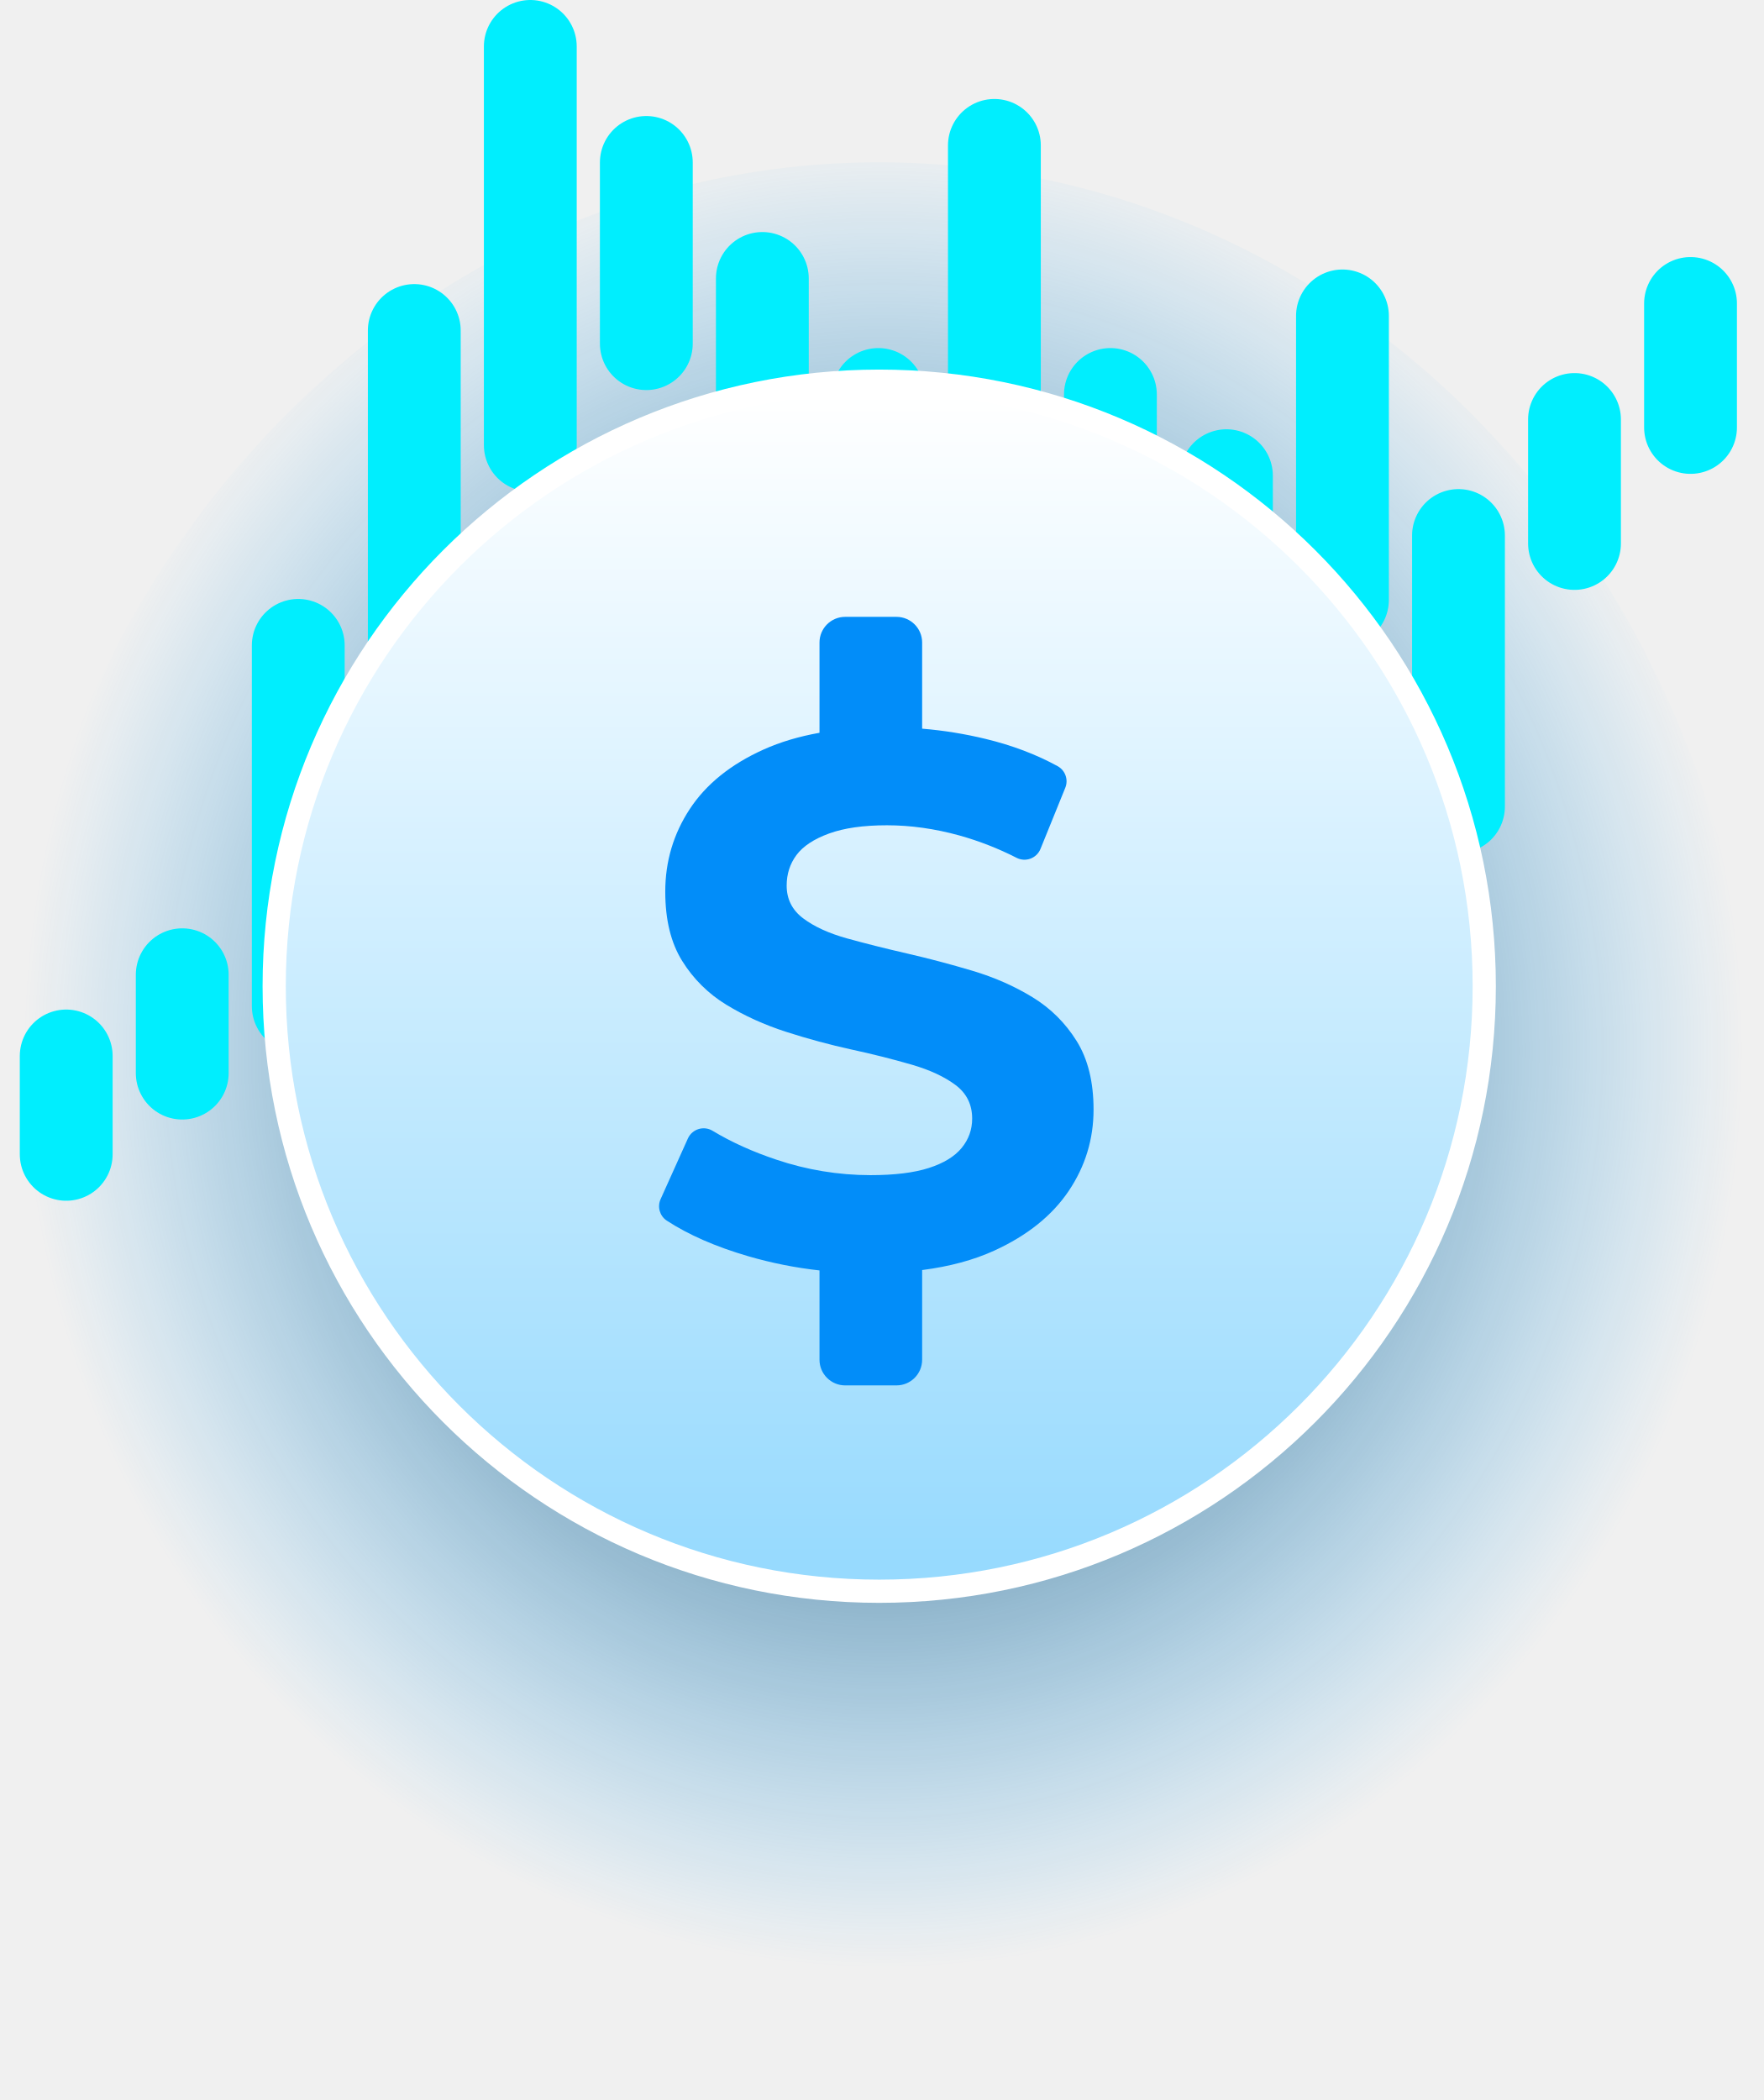
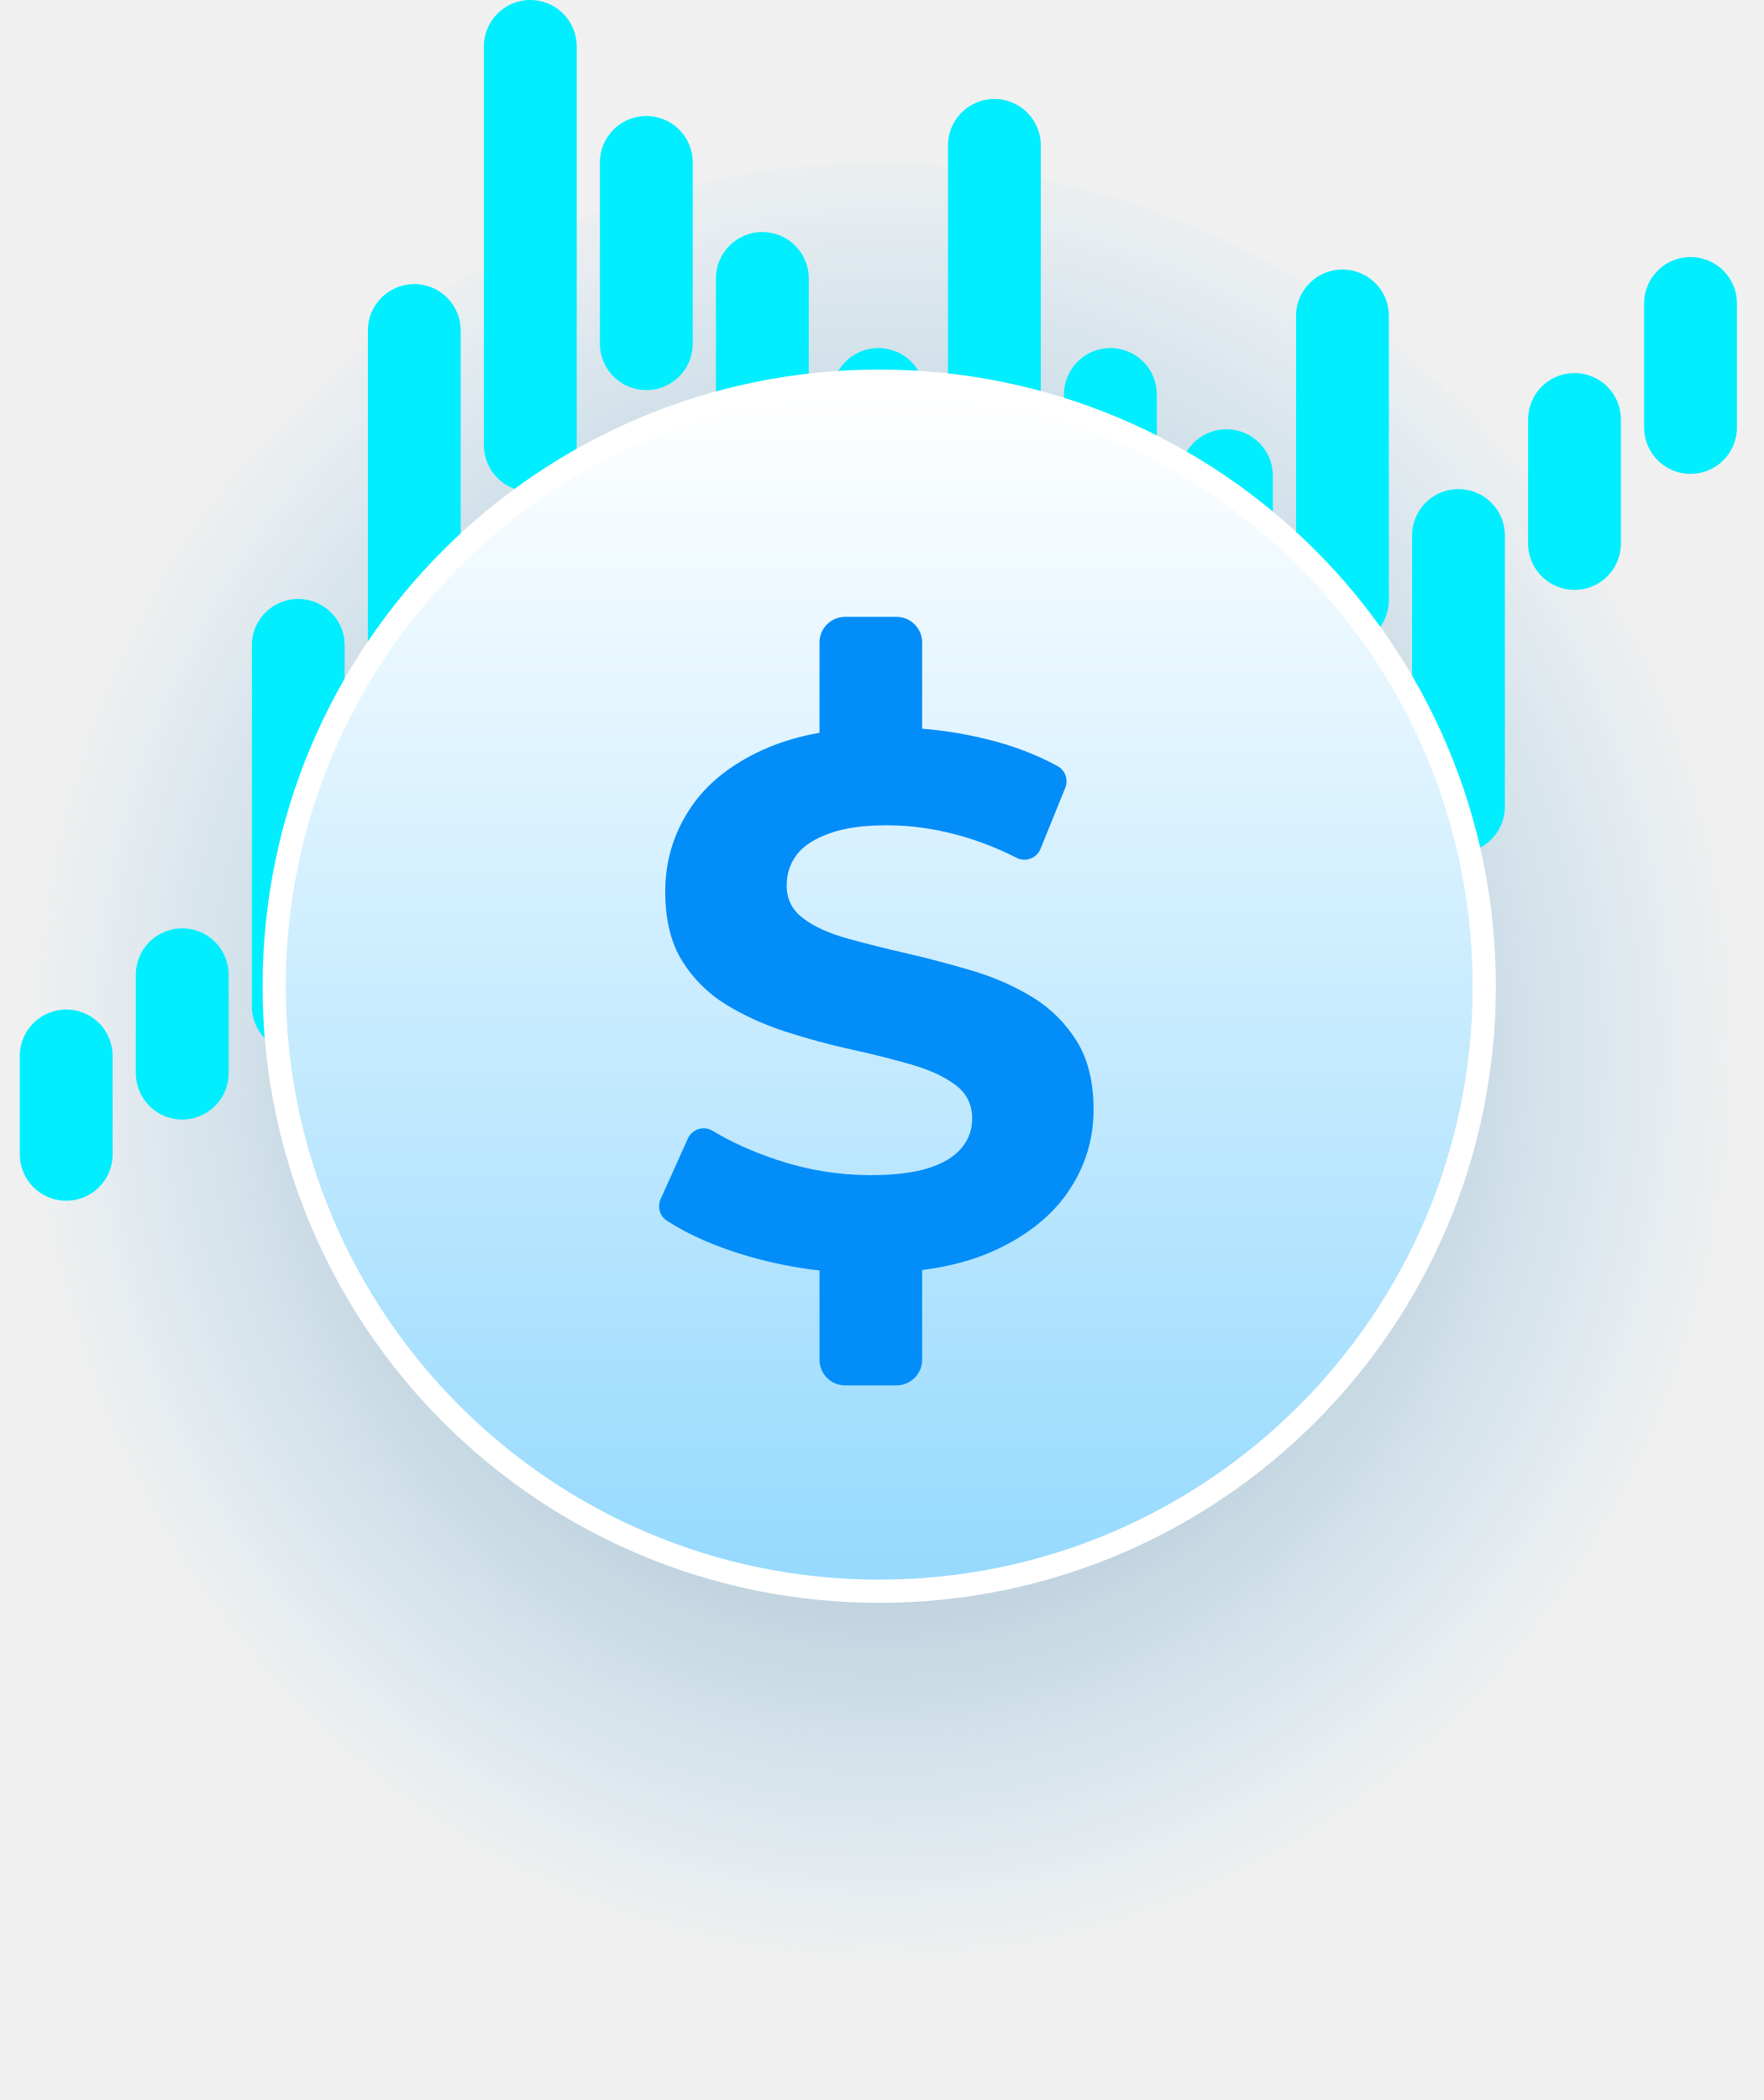
<svg xmlns="http://www.w3.org/2000/svg" viewBox="0 0 152 181" xml:space="preserve" style="fill-rule:evenodd;clip-rule:evenodd;stroke-linecap:round;stroke-linejoin:round;stroke-miterlimit:1.5">
  <ellipse cx="75.78" cy="97.081" rx="75.78" ry="83.091" style="fill:url(#_injRadial81)" />
  <g id="lines1">
    <path d="M15.707 84.014v8.478M35.707 28.486v29.291M55.707 14v15.619M75.707 34v15.619M95.707 34v19.643M115.707 27.229v24.478M135.707 36.156v10.686" style="fill:none;stroke:#00EEFE;stroke-width:8px" />
  </g>
  <g id="lines2">
    <path d="M25.707 55.625v31.094M5.707 91.014v8.478M45.707 4v34.369M65.707 24v15.619M85.707 12.531v61.311M105.707 41v10.707M125.707 46.156V69.52M145.707 26.156v10.686" style="fill:none;stroke:#00EEFE;stroke-width:8px" />
  </g>
  <circle cx="75.78" cy="85.002" r="52.148" style="fill:url(#_injLinear82);stroke:#fff;stroke-width:2px;stroke-linecap:square" />
  <path d="M70.633 109.499a36.16 36.16 0 0 1-6.145-1.225c-2.803-.819-5.146-1.845-7.032-3.076a1.487 1.487 0 0 1-.519-1.841c.61-1.366 1.654-3.682 2.352-5.23a1.49 1.49 0 0 1 2.143-.655c1.62.976 3.452 1.802 5.493 2.483a25.446 25.446 0 0 0 8.092 1.332c2.079 0 3.758-.206 5.037-.617 1.278-.412 2.22-.986 2.827-1.723.606-.736.91-1.581.91-2.534 0-1.214-.477-2.178-1.43-2.893-.953-.714-2.21-1.299-3.77-1.754a77.463 77.463 0 0 0-5.167-1.3 61.163 61.163 0 0 1-5.654-1.527c-1.885-.607-3.607-1.387-5.167-2.34a11.495 11.495 0 0 1-3.802-3.77c-.975-1.559-1.462-3.553-1.462-5.979 0-2.6.704-4.972 2.112-7.117 1.408-2.144 3.531-3.856 6.369-5.134 1.422-.64 3.026-1.12 4.813-1.44v-7.78c0-1.221.991-2.212 2.212-2.212h4.423c1.221 0 2.212.991 2.212 2.212v7.425c1.845.152 3.672.447 5.48.885 2.292.555 4.361 1.339 6.209 2.353.653.368.931 1.163.648 1.857-.565 1.402-1.513 3.733-2.137 5.27a1.49 1.49 0 0 1-2.059.767 26.605 26.605 0 0 0-4.935-1.928c-2.123-.585-4.203-.877-6.24-.877-2.036 0-3.704.238-5.004.715-1.3.476-2.231 1.094-2.795 1.852-.563.758-.844 1.636-.844 2.632 0 1.17.476 2.112 1.429 2.827.954.715 2.21 1.289 3.77 1.723 1.56.433 3.282.866 5.167 1.299 1.885.434 3.769.932 5.654 1.495 1.885.563 3.607 1.322 5.167 2.275 1.56.953 2.827 2.21 3.802 3.769.975 1.56 1.462 3.532 1.462 5.915 0 2.556-.715 4.896-2.144 7.019-1.43 2.123-3.564 3.834-6.402 5.134-1.782.816-3.857 1.376-6.228 1.68v7.73a2.213 2.213 0 0 1-2.212 2.212h-4.423a2.213 2.213 0 0 1-2.212-2.212v-7.697Z" style="fill:#028DF9" />
  <defs>
    <radialGradient id="_injRadial81" cx="0" cy="0" r="1" gradientUnits="userSpaceOnUse" gradientTransform="matrix(-74.4339 0 0 -78.6155 76.133 90.61)">
-       <stop offset="0" style="stop-color:#000000;stop-opacity:1" />
+       <stop offset="0" style="stop-color:#000000;stop-opacity:0.5" />
      <stop offset="1" style="stop-color:#029CFA;stop-opacity:0" />
    </radialGradient>
    <linearGradient id="_injLinear82" x1="0" y1="0" x2="1" y2="0" gradientUnits="userSpaceOnUse" gradientTransform="rotate(90 24.027 58.038) scale(100.957)">
      <stop offset="0" style="stop-color:white;stop-opacity:1" />
      <stop offset="1" style="stop-color:#97DAFE;stop-opacity:1" />
    </linearGradient>
  </defs>
  <style>
    #lines1,
    #lines2 {
        transform: translateY(0);
        transition: all 0.5s ease;
        transform-origin: center;
    }
    svg:hover #lines1 {
        transform: translateY(-5px); 
        transition: all 0.5s ease;
    }
    svg:hover #lines2 {
        transform: translateY(10px); 
        transition: all 0.5s ease;
    }
    </style>
</svg>
